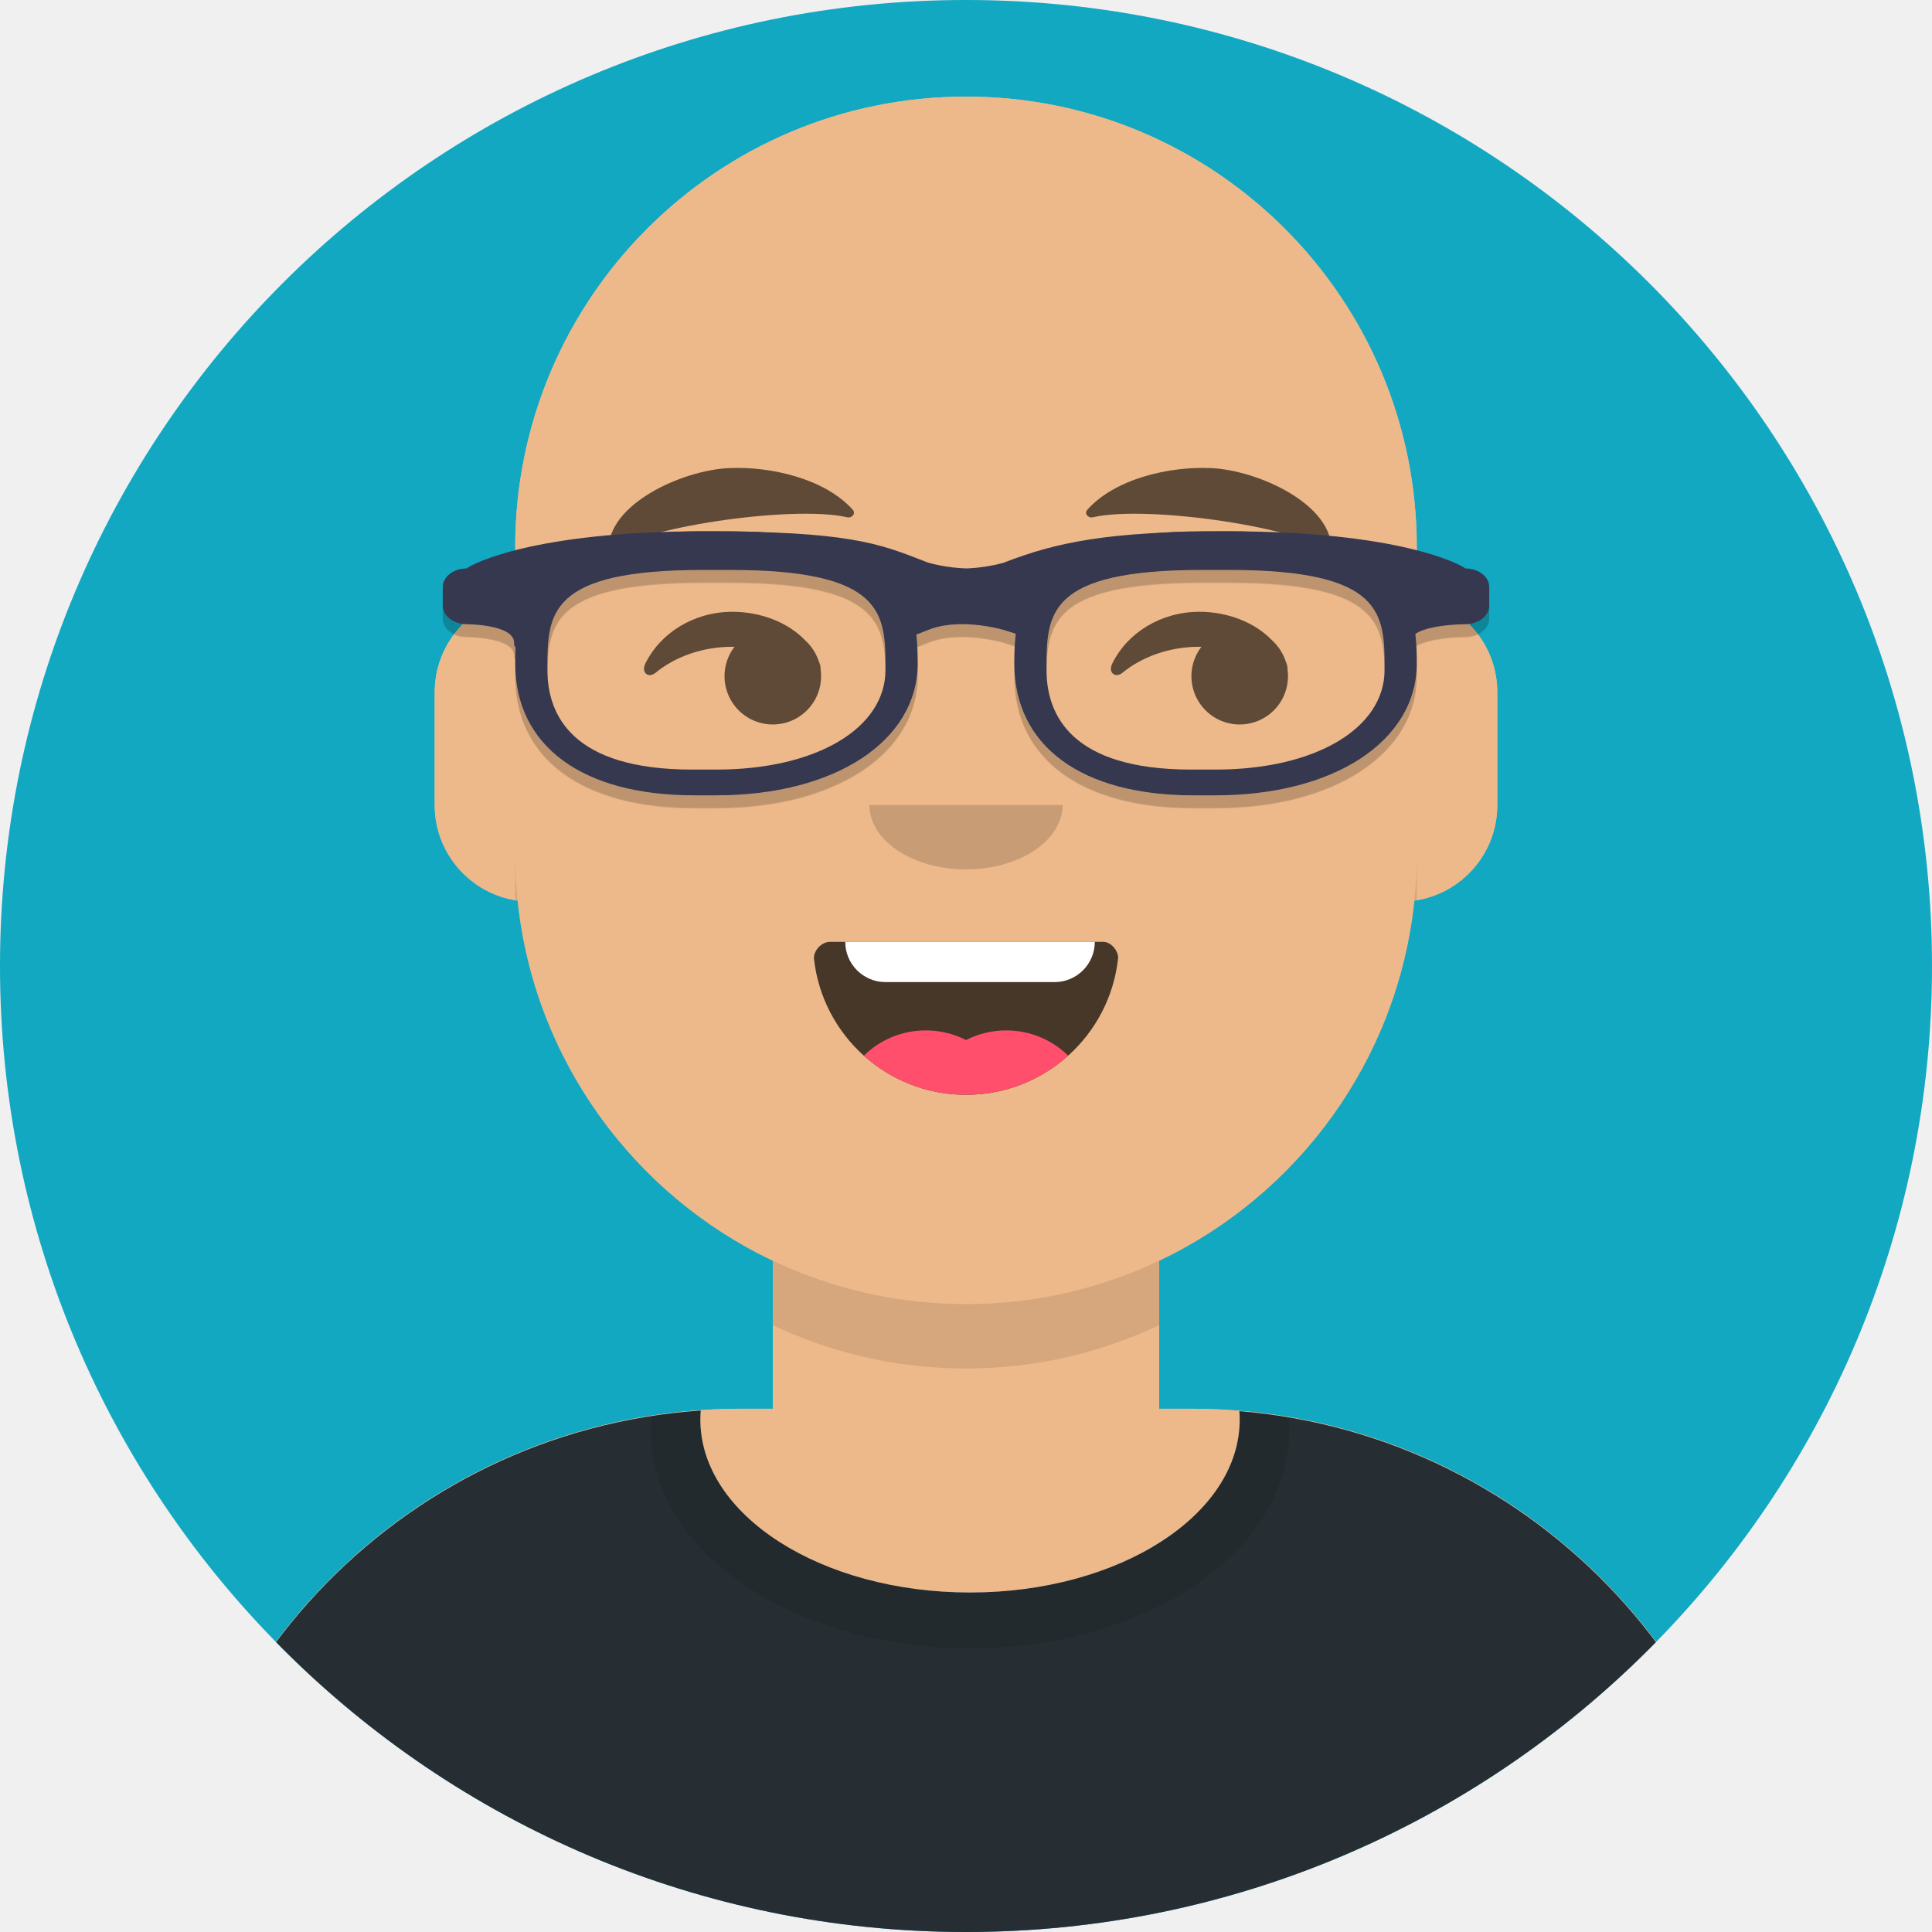
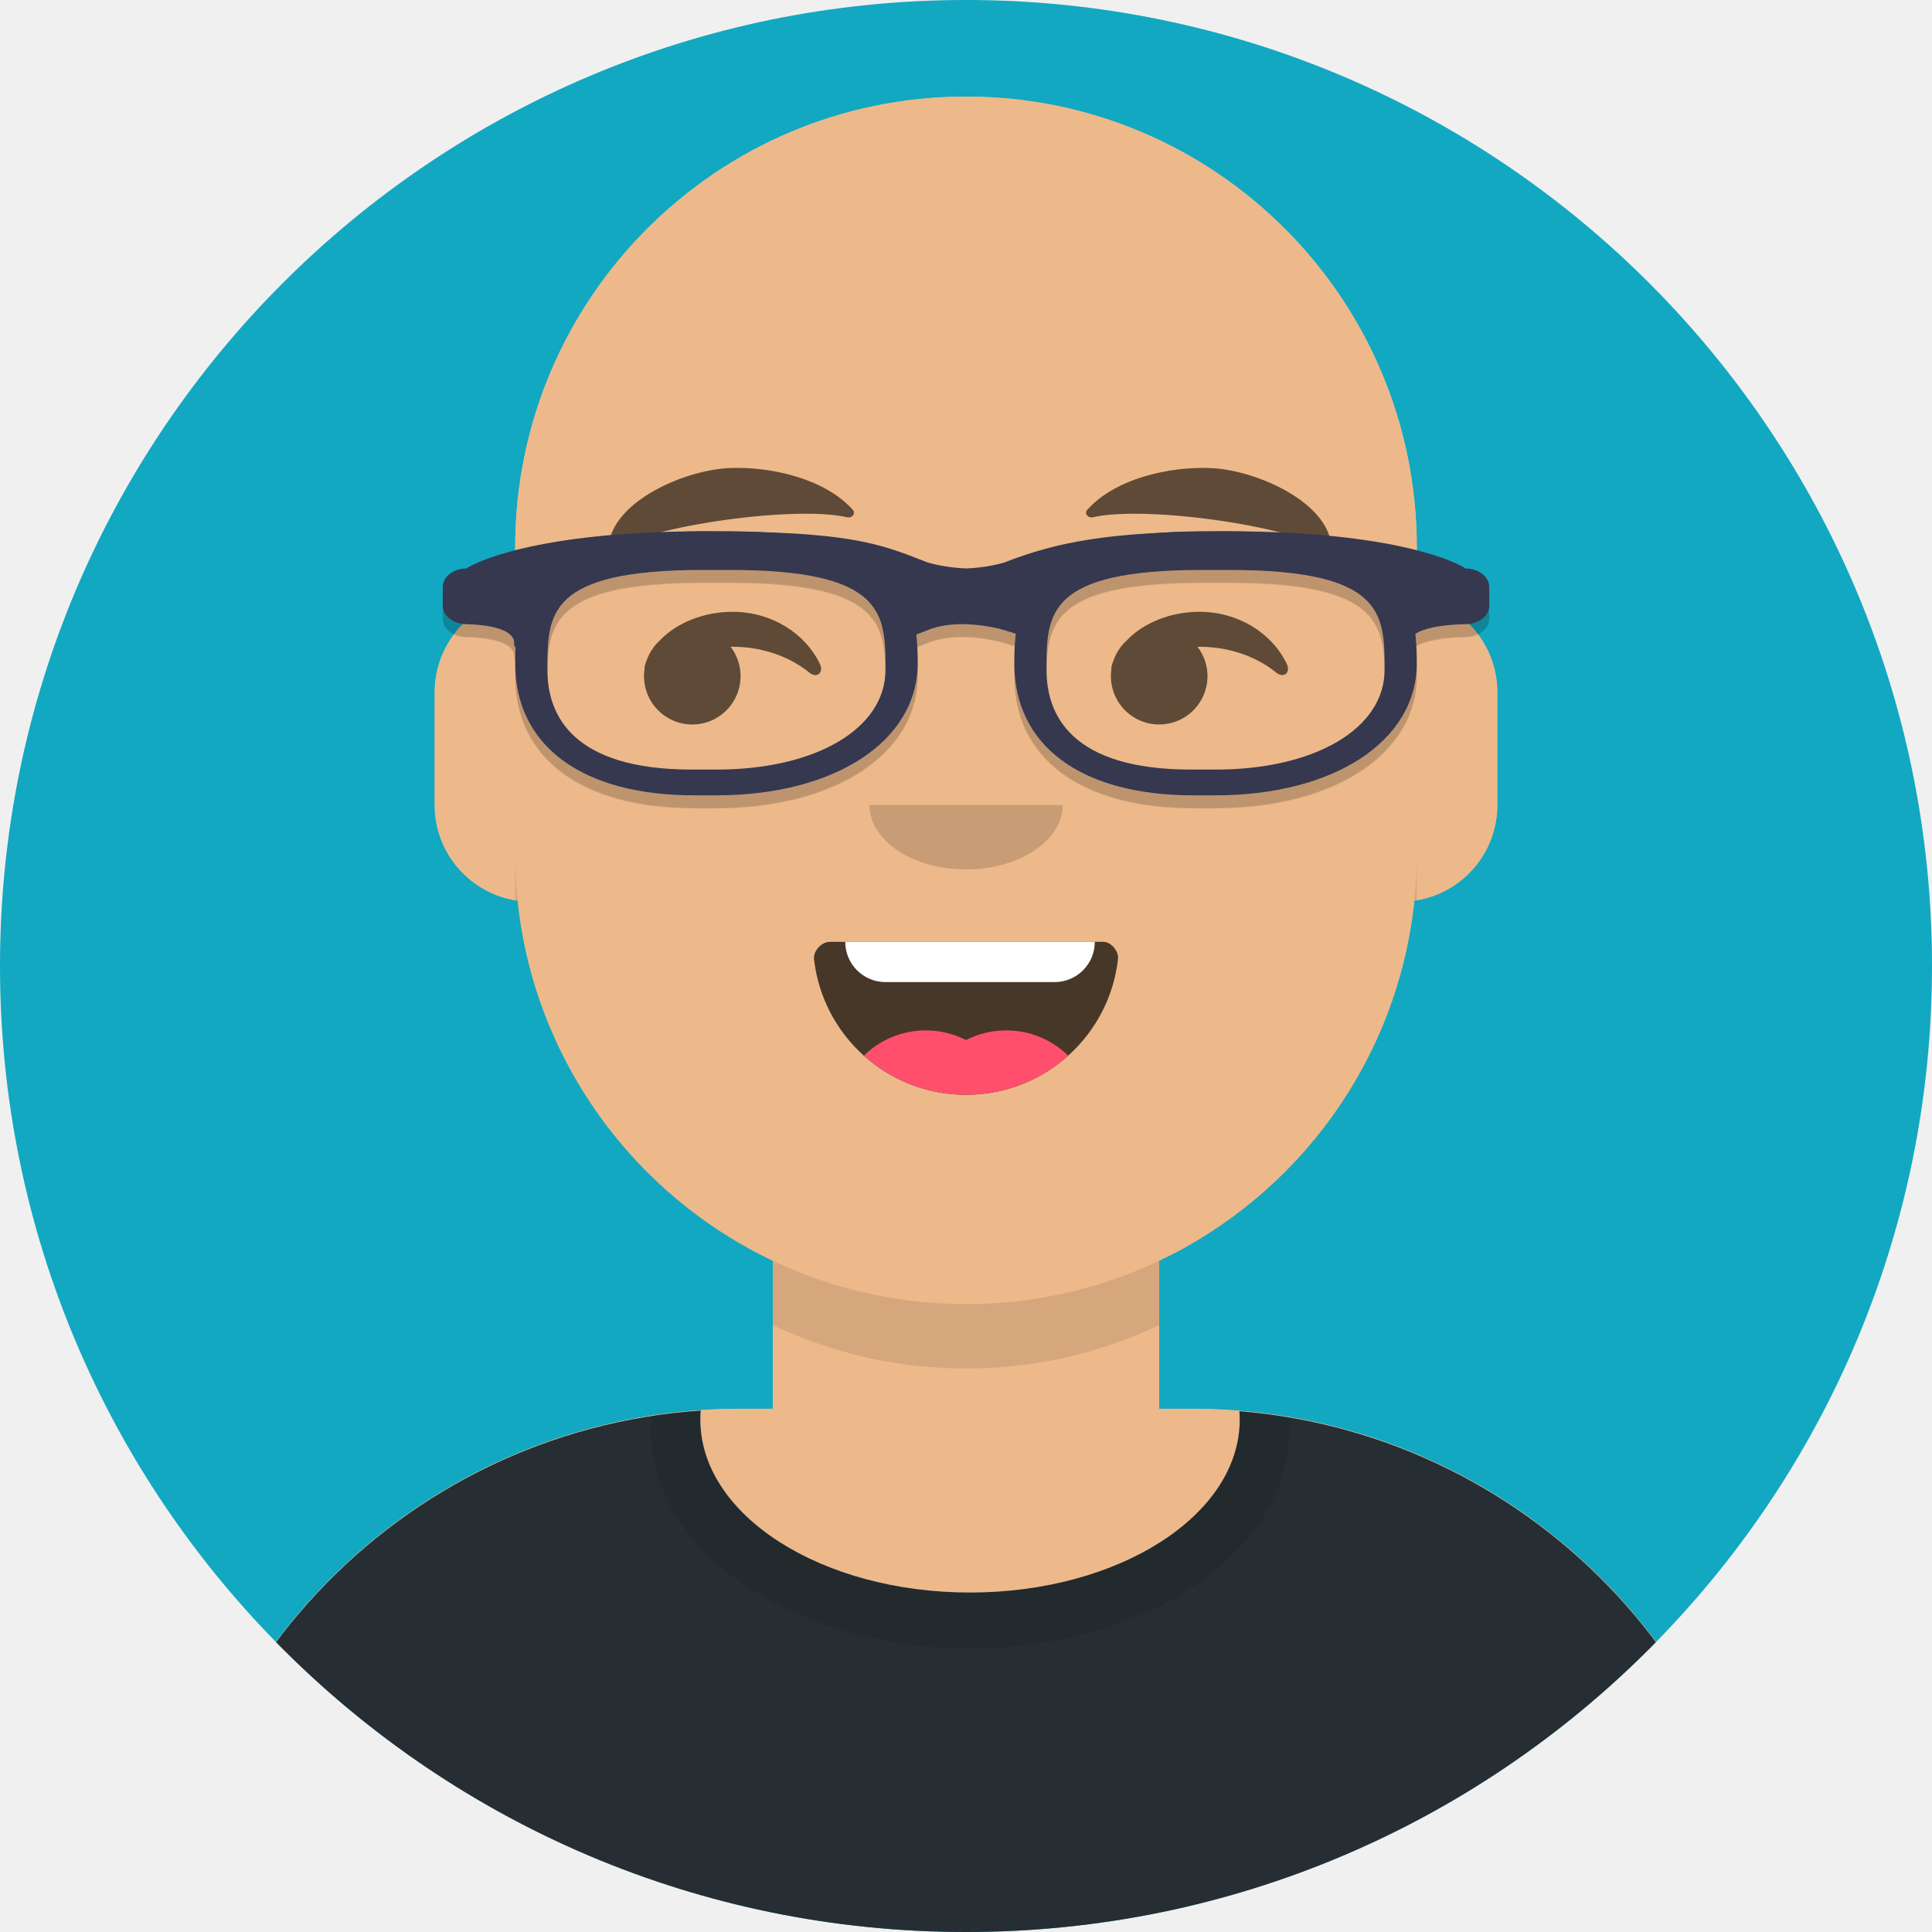
<svg xmlns="http://www.w3.org/2000/svg" xmlns:xlink="http://www.w3.org/1999/xlink" width="240" height="240">
  <defs>
    <circle id="a" cx="120" cy="120" r="120" />
    <path d="M124 144.611V163h4c39.765 0 72 32.235 72 72v9H0v-9c0-39.765 32.235-72 72-72h4v-18.389c-17.237-8.189-29.628-24.924-31.695-44.73C38.48 99.058 34 94.052 34 88V74c0-5.946 4.325-10.882 10-11.834V56c0-30.928 25.072-56 56-56s56 25.072 56 56v6.166c5.675.952 10 5.888 10 11.834v14c0 6.052-4.48 11.058-10.305 11.881-2.067 19.806-14.458 36.541-31.695 44.73z" id="d" />
  </defs>
  <g fill="none" fill-rule="evenodd">
    <mask id="b" fill="#fff">
      <use xlink:href="#a" />
    </mask>
    <use fill="#E6E6E6" xlink:href="#a" />
    <g mask="url(#b)" fill="#12a8c1">
      <path d="M0 0h240v240H0z" />
    </g>
    <mask id="c" fill="#fff">
      <use xlink:href="#a" />
    </mask>
    <g mask="url(#c)">
      <g transform="translate(20 12)">
        <mask id="e" fill="#fff">
          <use xlink:href="#d" />
        </mask>
        <use fill="#D0C6AC" xlink:href="#d" />
        <g mask="url(#e)" fill="#EDB98A">
          <path d="M-32 0h264v244H-32z" />
        </g>
        <path d="M156 79v23c0 30.928-25.072 56-56 56s-56-25.072-56-56V79v15c0 30.928 25.072 56 56 56s56-25.072 56-56V79z" fill-opacity=".1" fill="#000" mask="url(#e)" />
      </g>
      <g transform="translate(-12 146)">
        <defs>
          <path d="M165.96 29.295c36.976 3.03 66.04 34 66.04 71.757V110H32v-8.948c0-38.1 29.592-69.287 67.045-71.832-.03.373-.045.75-.045 1.128 0 11.863 14.998 21.48 33.5 21.48 18.502 0 33.5-9.617 33.5-21.48 0-.353-.013-.704-.04-1.053z" id="f" />
        </defs>
        <mask id="g" fill="#fff">
          <use xlink:href="#f" />
        </mask>
        <use fill="#E6E6E6" xlink:href="#f" />
        <g mask="url(#g)" fill="#262E33">
          <path d="M0 0h264v110H0z" />
        </g>
        <g opacity=".6" mask="url(#g)" fill-opacity=".16" fill="#000">
          <ellipse cx="40.5" cy="27.848" rx="39.635" ry="26.914" transform="translate(92 4)" />
        </g>
      </g>
      <g fill="#000">
        <g transform="translate(66 104)">
          <defs>
            <path d="M35.118 15.128C36.176 24.62 44.226 32 54 32c9.804 0 17.874-7.426 18.892-16.96.082-.767-.775-2.04-1.85-2.04H37.088c-1.08 0-2.075 1.178-1.97 2.128z" id="h" />
          </defs>
          <mask id="i" fill="#fff">
            <use xlink:href="#h" />
          </mask>
          <use fill-opacity=".7" xlink:href="#h" />
          <rect fill="#FFF" mask="url(#i)" x="39" y="2" width="31" height="16" rx="5" />
          <g mask="url(#i)" fill="#FF4F6D">
            <g transform="translate(38 24)">
              <circle cx="11" cy="11" r="11" />
              <circle cx="21" cy="11" r="11" />
            </g>
          </g>
        </g>
        <path d="M108 100c0 4.418 5.373 8 12 8s12-3.582 12-8" fill-opacity=".16" />
-         <path d="M91.241 80.346a6 6 0 1010.699 2.8 1.998 1.998 0 00-.125-.739 7.509 7.509 0 00-.144-.372 6.007 6.007 0 00-1.646-2.484C97.9 77.317 94.506 76 90.998 76c-4.834 0-8.991 2.649-10.838 6.447-.54 1.111.387 1.853 1.278 1.125 2.436-1.993 5.82-3.228 9.56-3.228.08 0 .162 0 .243.002zm58 0a6 6 0 1010.699 2.8 1.998 1.998 0 00-.125-.739 7.509 7.509 0 00-.144-.372 6.007 6.007 0 00-1.646-2.484C155.9 77.317 152.506 76 148.998 76c-4.834 0-8.991 2.649-10.838 6.447-.54 1.111.387 1.853 1.278 1.125 2.436-1.993 5.82-3.228 9.56-3.228.08 0 .162 0 .243.002zM90.547 58.148c-5.807.269-15.195 4.488-14.953 10.344.008.192.29.276.427.129 2.755-2.96 22.316-5.95 29.205-4.365.63.145 1.11-.477.71-.927-3.422-3.848-10.186-5.426-15.389-5.18m59.906-.001c5.807.269 15.195 4.488 14.953 10.344-.008.192-.29.276-.427.129-2.755-2.96-22.316-5.95-29.205-4.365-.63.145-1.11-.477-.71-.927 3.422-3.848 10.186-5.426 15.389-5.18" fill-opacity=".6" />
+         <path d="M148.759 80.346a6 6 0 11-10.699 2.8c-.007-.223.03-.475.125-.739.045-.126.093-.25.144-.372a6.007 6.007 0 011.646-2.484C142.1 77.317 145.494 76 149.002 76c4.834 0 8.991 2.649 10.838 6.447.54 1.111-.387 1.853-1.278 1.125-2.436-1.993-5.82-3.228-9.56-3.228-.08 0-.162 0-.243.002zm-58 0a6 6 0 11-10.699 2.8c-.007-.223.03-.475.125-.739.045-.126.093-.25.144-.372a6.007 6.007 0 011.646-2.484C84.1 77.317 87.494 76 91.002 76c4.834 0 8.991 2.649 10.838 6.447.54 1.111-.387 1.853-1.278 1.125-2.436-1.993-5.82-3.228-9.56-3.228-.08 0-.162 0-.243.002zm-.212-22.198c-5.807.269-15.195 4.488-14.953 10.344.008.192.29.276.427.129 2.755-2.96 22.316-5.95 29.205-4.365.63.145 1.11-.477.71-.927-3.422-3.848-10.186-5.426-15.389-5.18m59.906-.001c5.807.269 15.195 4.488 14.953 10.344-.008.192-.29.276-.427.129-2.755-2.96-22.316-5.95-29.205-4.365-.63.145-1.11-.477-.71-.927 3.422-3.848 10.186-5.426 15.389-5.18" fill-opacity=".6" />
      </g>
      <defs>
        <path id="j" d="M0 0h264v280H0z" />
      </defs>
      <mask id="k" fill="#fff">
        <use xlink:href="#j" />
      </mask>
      <g mask="url(#k)">
        <g transform="translate(49 55)">
          <defs>
            <filter x="-.8%" y="-2.4%" width="101.5%" height="109.8%" filterUnits="objectBoundingBox" id="l">
              <feOffset dy="2" in="SourceAlpha" result="shadowOffsetOuter1" />
              <feColorMatrix values="0 0 0 0 0 0 0 0 0 0 0 0 0 0 0 0 0 0 0.2 0" in="shadowOffsetOuter1" result="shadowMatrixOuter1" />
              <feMerge>
                <feMergeNode in="shadowMatrixOuter1" />
                <feMergeNode in="SourceGraphic" />
              </feMerge>
            </filter>
          </defs>
          <g filter="url(#l)" transform="matrix(1 0 0 .8 6 11)" fill="#353950" fill-rule="nonzero">
            <path d="M34 41h-2.758C17.315 41 9 33.336 9 20.5 9 10.127 10.817 0 32.53 0h2.94C57.183 0 59 10.127 59 20.5 59 32.569 48.721 41 34 41zM32.385 6C13 6 13 12.841 13 21.502 13 28.572 16.116 37 30.97 37H34c12.365 0 21-6.373 21-15.498C55 12.84 55 6 35.615 6h-3.23zM96 41h-2.758C79.315 41 71 33.336 71 20.5 71 10.127 72.817 0 94.53 0h2.94C119.183 0 121 10.127 121 20.5 121 32.569 110.721 41 96 41zM94.385 6C75 6 75 12.841 75 21.502 75 28.572 78.12 37 92.97 37H96c12.365 0 21-6.373 21-15.498C117 12.84 117 6 97.615 6h-3.23z" />
            <path d="M2.955 5.772C3.645 5.096 11.21 0 32.5 0c17.851 0 21.63 1.853 27.35 4.652l.419.207c.398.14 2.431.83 4.81.907a16.998 16.998 0 004.563-.869C76.17 1.722 82.562 0 97.5 0c21.29 0 28.854 5.096 29.545 5.772 1.634 0 2.955 1.29 2.955 2.885v2.886c0 1.596-1.32 2.886-2.955 2.886 0 0-6.901 0-6.901 2.886 0 2.885-1.962-4.176-1.962-5.772v-2.81c-3.603-1.38-10.054-3.947-20.682-3.947-11.842 0-17.739 2.1-22.798 4.185l.057.137-.003 1.986-2.217 5.35L69.8 15.36c-.244-.097-.772-.27-1.504-.451-2.04-.503-4.137-.656-5.992-.276-.68.14-1.312.35-1.891.633l-2.643 1.29-2.643-5.16.117-2.295.08-.195c-4.362-2.033-8.385-4.12-22.824-4.12-10.628 0-17.078 2.565-20.682 3.944v2.812c0 1.596-2.954 8.657-2.954 5.772 0-2.886-5.91-2.886-5.91-2.886-1.63 0-2.954-1.29-2.954-2.886V8.657c0-1.595 1.324-2.885 2.955-2.885z" />
          </g>
        </g>
      </g>
    </g>
  </g>
</svg>
